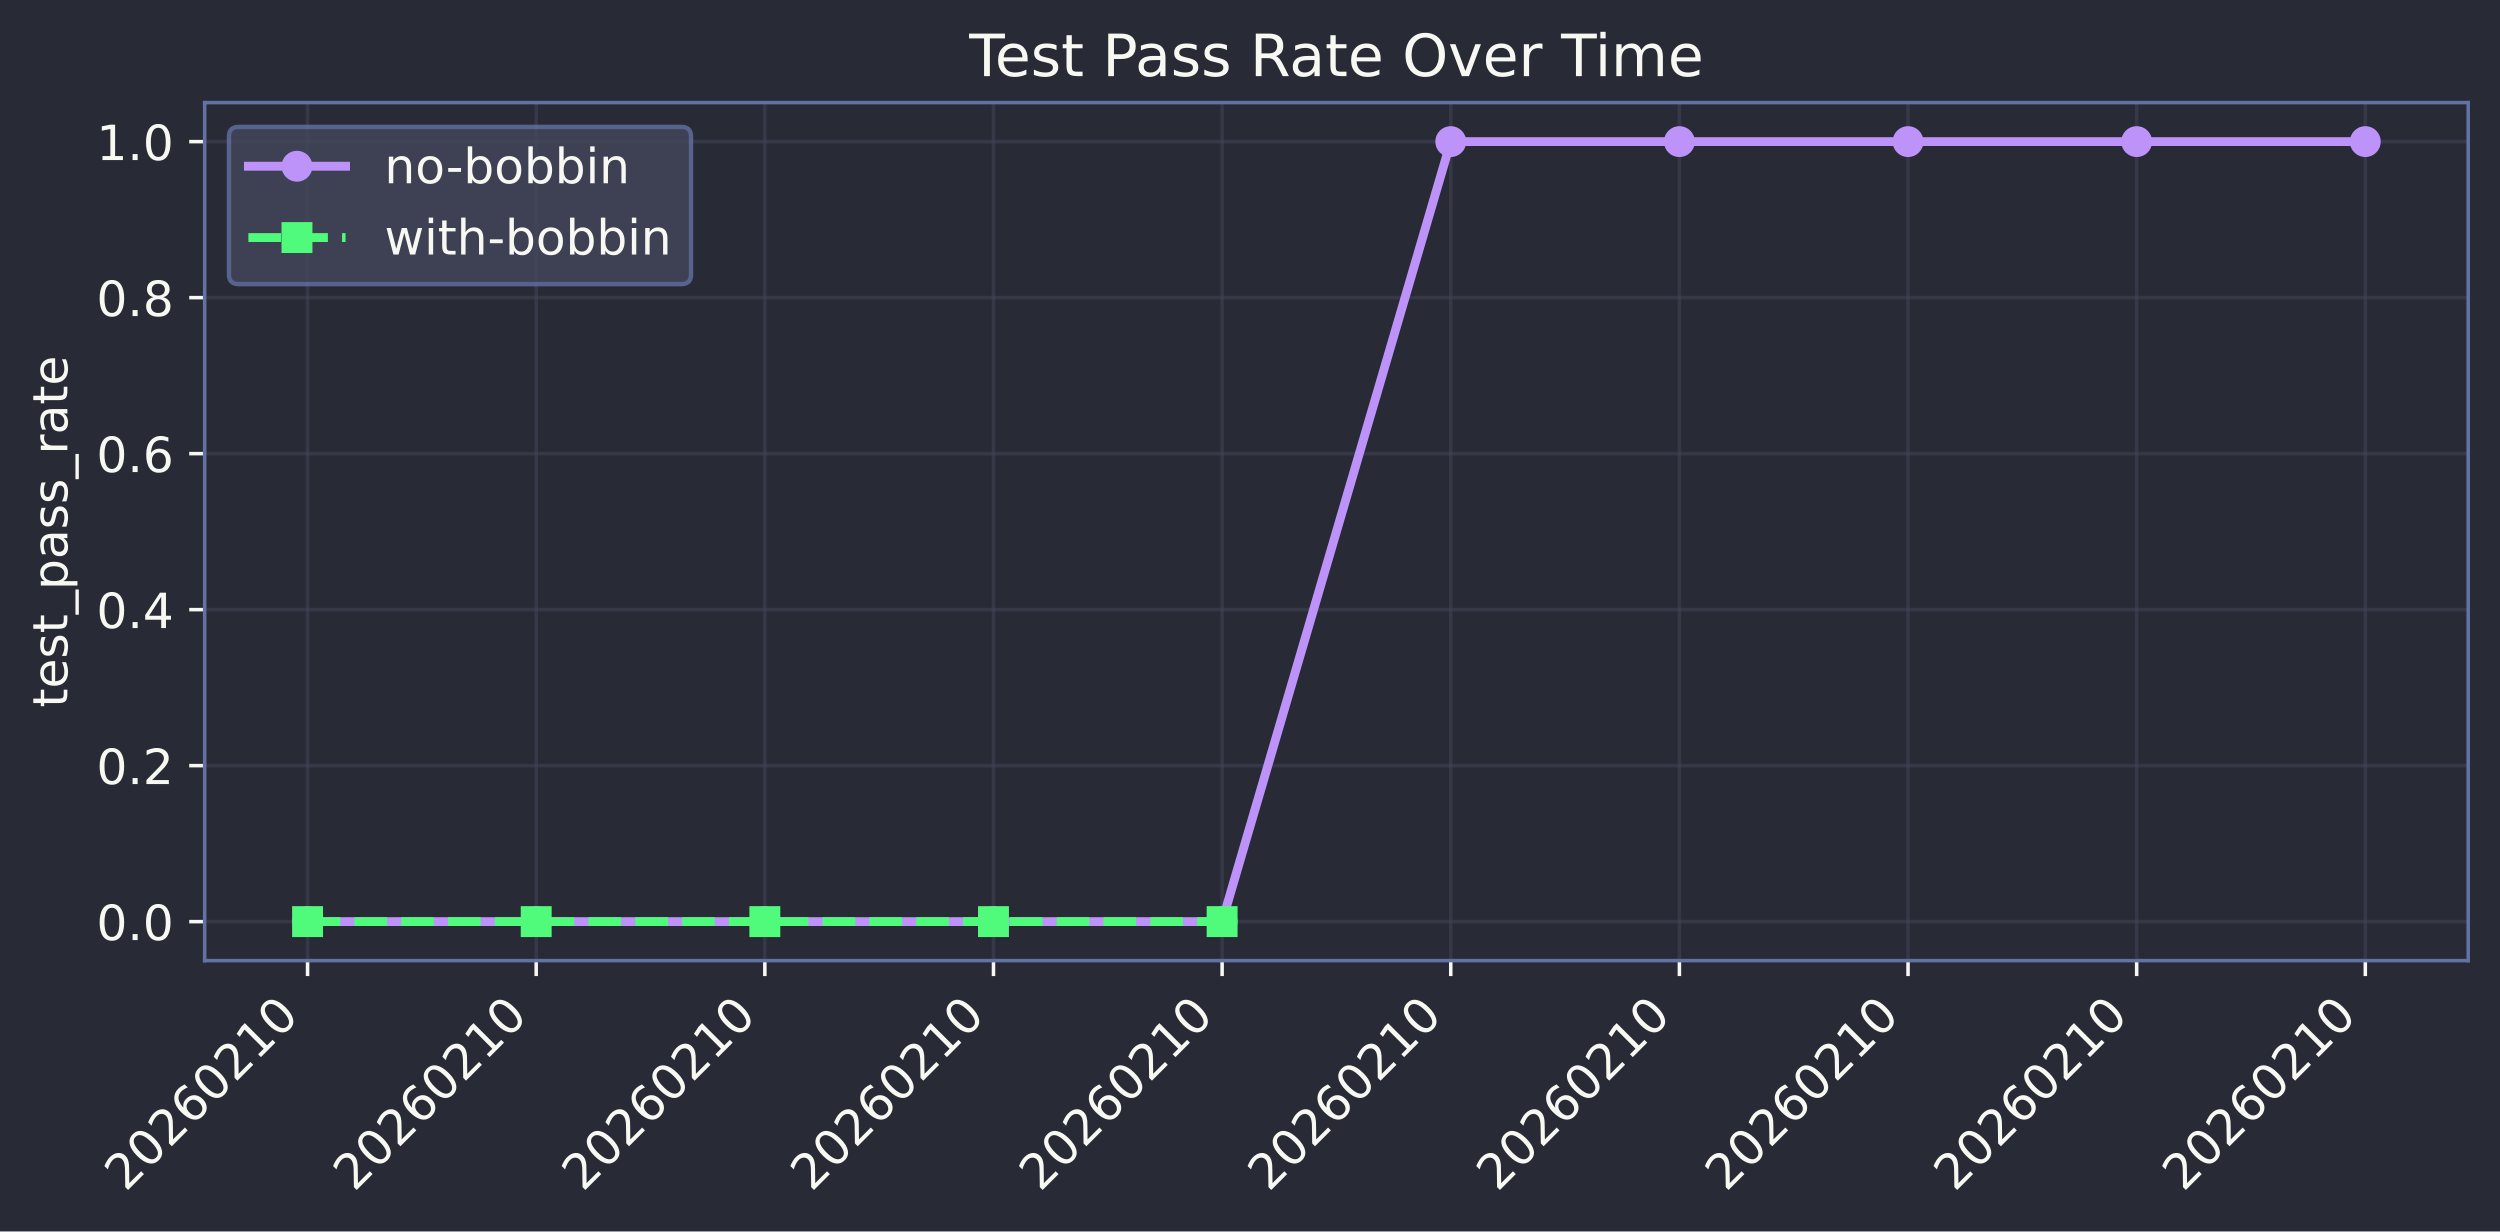
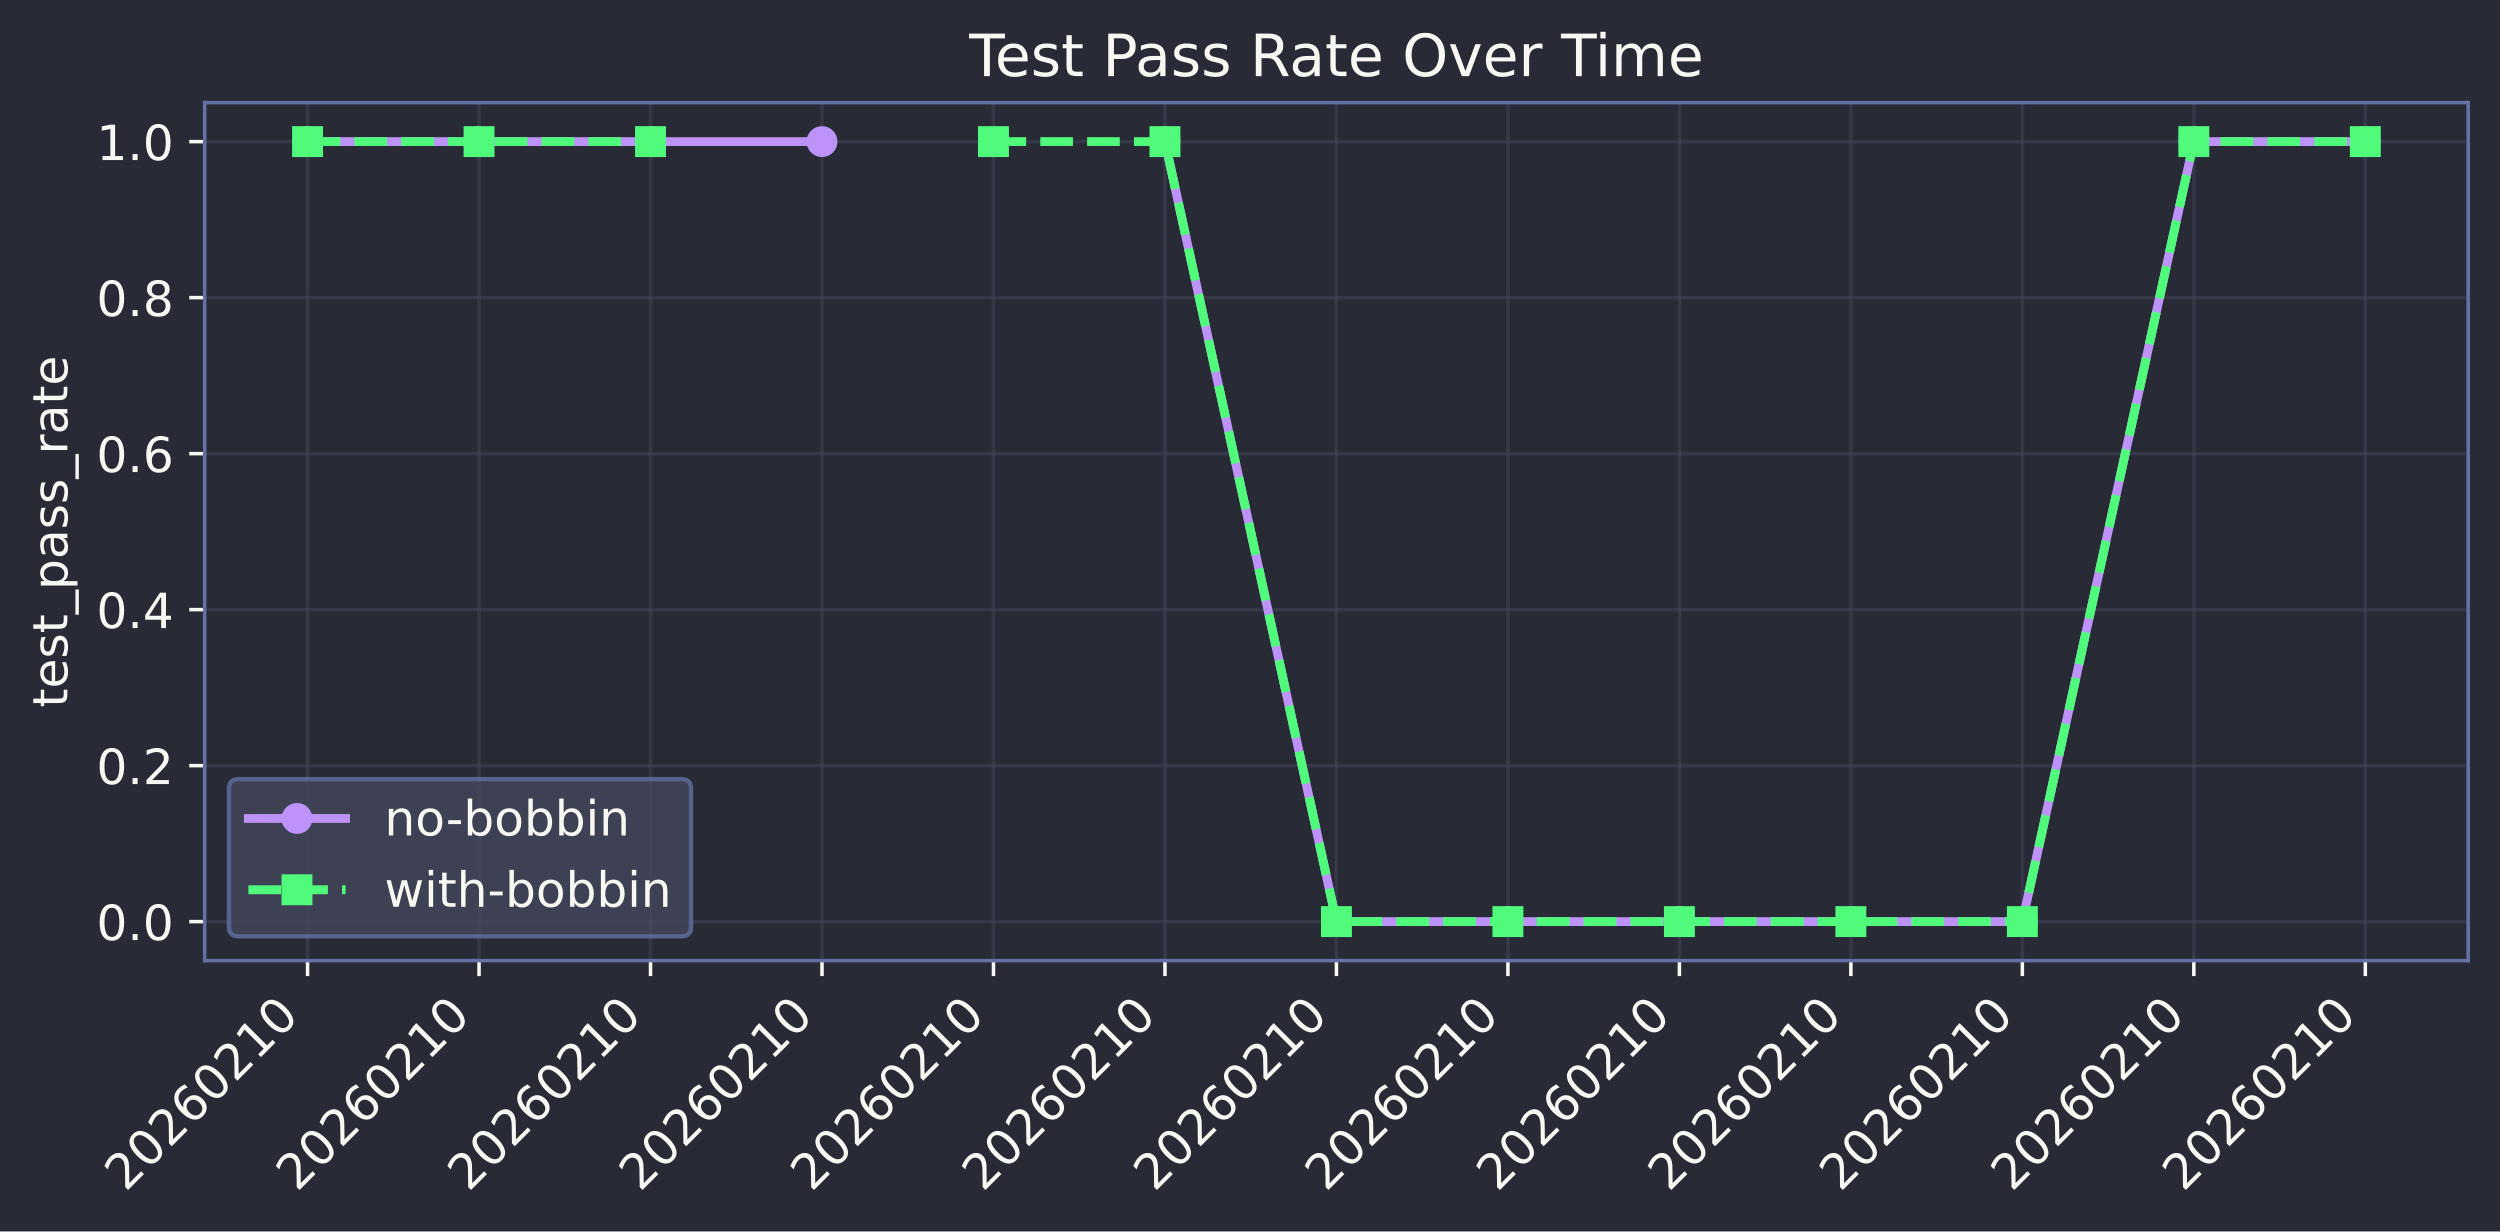
<svg xmlns="http://www.w3.org/2000/svg" xmlns:xlink="http://www.w3.org/1999/xlink" width="566.013pt" height="278.806pt" viewBox="0 0 566.013 278.806" version="1.1">
  <defs>
    <style type="text/css">*{stroke-linejoin: round; stroke-linecap: butt}</style>
  </defs>
  <g id="figure_1">
    <g id="patch_1">
      <path d="M 0 278.806  L 566.013 278.806  L 566.013 0  L 0 0  z " style="fill: #282a36" />
    </g>
    <g id="axes_1">
      <g id="patch_2">
        <path d="M 46.339 217.488  L 558.813 217.488  L 558.813 23.23  L 46.339 23.23  z " style="fill: #282a36" />
      </g>
      <g id="matplotlib.axis_1">
        <g id="xtick_1">
          <g id="line2d_1">
-             <path d="M 69.634 217.488  L 69.634 23.23  " clip-path="url(#pdd10fe24d3)" style="fill: none; stroke: #44475a; stroke-opacity: 0.5; stroke-width: 0.8; stroke-linecap: square" />
+             <path d="M 69.634 217.488  L 69.634 23.23  " clip-path="url(#p724fb37110)" style="fill: none; stroke: #44475a; stroke-opacity: 0.5; stroke-width: 0.8; stroke-linecap: square" />
          </g>
          <g id="line2d_2">
            <defs>
-               <path id="m4a17bee470" d="M 0 0  L 0 3.5  " style="stroke: #f8f8f2; stroke-width: 0.8" />
+               <path id="me86cdb7130" d="M 0 0  L 0 3.5  " style="stroke: #f8f8f2; stroke-width: 0.8" />
            </defs>
            <g>
-               <use xlink:href="#m4a17bee470" x="69.634" y="217.488" style="fill: #f8f8f2; stroke: #f8f8f2; stroke-width: 0.8" />
+               <use xlink:href="#me86cdb7130" x="69.634" y="217.488" style="fill: #f8f8f2; stroke: #f8f8f2; stroke-width: 0.8" />
            </g>
          </g>
          <g id="text_1">
            <text style="font-size: 11px; font-family: 'DejaVu Sans', 'Bitstream Vera Sans', 'Computer Modern Sans Serif', 'Lucida Grande', 'Verdana', 'Geneva', 'Lucid', 'Arial', 'Helvetica', 'Avant Garde', sans-serif; fill: #f8f8f2" transform="translate(28.42511 269.9887) rotate(-45)">20260210</text>
          </g>
        </g>
        <g id="xtick_2">
          <g id="line2d_3">
-             <path d="M 121.399 217.488  L 121.399 23.23  " clip-path="url(#pdd10fe24d3)" style="fill: none; stroke: #44475a; stroke-opacity: 0.5; stroke-width: 0.8; stroke-linecap: square" />
+             <path d="M 108.457 217.488  L 108.457 23.23  " clip-path="url(#p724fb37110)" style="fill: none; stroke: #44475a; stroke-opacity: 0.5; stroke-width: 0.8; stroke-linecap: square" />
          </g>
          <g id="line2d_4">
            <g>
-               <use xlink:href="#m4a17bee470" x="121.399" y="217.488" style="fill: #f8f8f2; stroke: #f8f8f2; stroke-width: 0.8" />
+               <use xlink:href="#me86cdb7130" x="108.457" y="217.488" style="fill: #f8f8f2; stroke: #f8f8f2; stroke-width: 0.8" />
            </g>
          </g>
          <g id="text_2">
-             <text style="font-size: 11px; font-family: 'DejaVu Sans', 'Bitstream Vera Sans', 'Computer Modern Sans Serif', 'Lucida Grande', 'Verdana', 'Geneva', 'Lucid', 'Arial', 'Helvetica', 'Avant Garde', sans-serif; fill: #f8f8f2" transform="translate(80.19014 269.9887) rotate(-45)">20260210</text>
+             <text style="font-size: 11px; font-family: 'DejaVu Sans', 'Bitstream Vera Sans', 'Computer Modern Sans Serif', 'Lucida Grande', 'Verdana', 'Geneva', 'Lucid', 'Arial', 'Helvetica', 'Avant Garde', sans-serif; fill: #f8f8f2" transform="translate(67.24888 269.9887) rotate(-45)">20260210</text>
          </g>
        </g>
        <g id="xtick_3">
          <g id="line2d_5">
-             <path d="M 173.164 217.488  L 173.164 23.23  " clip-path="url(#pdd10fe24d3)" style="fill: none; stroke: #44475a; stroke-opacity: 0.5; stroke-width: 0.8; stroke-linecap: square" />
+             <path d="M 147.281 217.488  L 147.281 23.23  " clip-path="url(#p724fb37110)" style="fill: none; stroke: #44475a; stroke-opacity: 0.5; stroke-width: 0.8; stroke-linecap: square" />
          </g>
          <g id="line2d_6">
            <g>
-               <use xlink:href="#m4a17bee470" x="173.164" y="217.488" style="fill: #f8f8f2; stroke: #f8f8f2; stroke-width: 0.8" />
+               <use xlink:href="#me86cdb7130" x="147.281" y="217.488" style="fill: #f8f8f2; stroke: #f8f8f2; stroke-width: 0.8" />
            </g>
          </g>
          <g id="text_3">
-             <text style="font-size: 11px; font-family: 'DejaVu Sans', 'Bitstream Vera Sans', 'Computer Modern Sans Serif', 'Lucida Grande', 'Verdana', 'Geneva', 'Lucid', 'Arial', 'Helvetica', 'Avant Garde', sans-serif; fill: #f8f8f2" transform="translate(131.9552 269.9887) rotate(-45)">20260210</text>
+             <text style="font-size: 11px; font-family: 'DejaVu Sans', 'Bitstream Vera Sans', 'Computer Modern Sans Serif', 'Lucida Grande', 'Verdana', 'Geneva', 'Lucid', 'Arial', 'Helvetica', 'Avant Garde', sans-serif; fill: #f8f8f2" transform="translate(106.0726 269.9887) rotate(-45)">20260210</text>
          </g>
        </g>
        <g id="xtick_4">
          <g id="line2d_7">
-             <path d="M 224.929 217.488  L 224.929 23.23  " clip-path="url(#pdd10fe24d3)" style="fill: none; stroke: #44475a; stroke-opacity: 0.5; stroke-width: 0.8; stroke-linecap: square" />
+             <path d="M 186.105 217.488  L 186.105 23.23  " clip-path="url(#p724fb37110)" style="fill: none; stroke: #44475a; stroke-opacity: 0.5; stroke-width: 0.8; stroke-linecap: square" />
          </g>
          <g id="line2d_8">
            <g>
-               <use xlink:href="#m4a17bee470" x="224.929" y="217.488" style="fill: #f8f8f2; stroke: #f8f8f2; stroke-width: 0.8" />
+               <use xlink:href="#me86cdb7130" x="186.105" y="217.488" style="fill: #f8f8f2; stroke: #f8f8f2; stroke-width: 0.8" />
            </g>
          </g>
          <g id="text_4">
-             <text style="font-size: 11px; font-family: 'DejaVu Sans', 'Bitstream Vera Sans', 'Computer Modern Sans Serif', 'Lucida Grande', 'Verdana', 'Geneva', 'Lucid', 'Arial', 'Helvetica', 'Avant Garde', sans-serif; fill: #f8f8f2" transform="translate(183.7202 269.9887) rotate(-45)">20260210</text>
+             <text style="font-size: 11px; font-family: 'DejaVu Sans', 'Bitstream Vera Sans', 'Computer Modern Sans Serif', 'Lucida Grande', 'Verdana', 'Geneva', 'Lucid', 'Arial', 'Helvetica', 'Avant Garde', sans-serif; fill: #f8f8f2" transform="translate(144.8964 269.9887) rotate(-45)">20260210</text>
          </g>
        </g>
        <g id="xtick_5">
          <g id="line2d_9">
-             <path d="M 276.694 217.488  L 276.694 23.23  " clip-path="url(#pdd10fe24d3)" style="fill: none; stroke: #44475a; stroke-opacity: 0.5; stroke-width: 0.8; stroke-linecap: square" />
+             <path d="M 224.929 217.488  L 224.929 23.23  " clip-path="url(#p724fb37110)" style="fill: none; stroke: #44475a; stroke-opacity: 0.5; stroke-width: 0.8; stroke-linecap: square" />
          </g>
          <g id="line2d_10">
            <g>
-               <use xlink:href="#m4a17bee470" x="276.694" y="217.488" style="fill: #f8f8f2; stroke: #f8f8f2; stroke-width: 0.8" />
+               <use xlink:href="#me86cdb7130" x="224.929" y="217.488" style="fill: #f8f8f2; stroke: #f8f8f2; stroke-width: 0.8" />
            </g>
          </g>
          <g id="text_5">
-             <text style="font-size: 11px; font-family: 'DejaVu Sans', 'Bitstream Vera Sans', 'Computer Modern Sans Serif', 'Lucida Grande', 'Verdana', 'Geneva', 'Lucid', 'Arial', 'Helvetica', 'Avant Garde', sans-serif; fill: #f8f8f2" transform="translate(235.4852 269.9887) rotate(-45)">20260210</text>
+             <text style="font-size: 11px; font-family: 'DejaVu Sans', 'Bitstream Vera Sans', 'Computer Modern Sans Serif', 'Lucida Grande', 'Verdana', 'Geneva', 'Lucid', 'Arial', 'Helvetica', 'Avant Garde', sans-serif; fill: #f8f8f2" transform="translate(183.7202 269.9887) rotate(-45)">20260210</text>
          </g>
        </g>
        <g id="xtick_6">
          <g id="line2d_11">
-             <path d="M 328.459 217.488  L 328.459 23.23  " clip-path="url(#pdd10fe24d3)" style="fill: none; stroke: #44475a; stroke-opacity: 0.5; stroke-width: 0.8; stroke-linecap: square" />
+             <path d="M 263.752 217.488  L 263.752 23.23  " clip-path="url(#p724fb37110)" style="fill: none; stroke: #44475a; stroke-opacity: 0.5; stroke-width: 0.8; stroke-linecap: square" />
          </g>
          <g id="line2d_12">
            <g>
-               <use xlink:href="#m4a17bee470" x="328.459" y="217.488" style="fill: #f8f8f2; stroke: #f8f8f2; stroke-width: 0.8" />
+               <use xlink:href="#me86cdb7130" x="263.752" y="217.488" style="fill: #f8f8f2; stroke: #f8f8f2; stroke-width: 0.8" />
            </g>
          </g>
          <g id="text_6">
-             <text style="font-size: 11px; font-family: 'DejaVu Sans', 'Bitstream Vera Sans', 'Computer Modern Sans Serif', 'Lucida Grande', 'Verdana', 'Geneva', 'Lucid', 'Arial', 'Helvetica', 'Avant Garde', sans-serif; fill: #f8f8f2" transform="translate(287.2502 269.9887) rotate(-45)">20260210</text>
+             <text style="font-size: 11px; font-family: 'DejaVu Sans', 'Bitstream Vera Sans', 'Computer Modern Sans Serif', 'Lucida Grande', 'Verdana', 'Geneva', 'Lucid', 'Arial', 'Helvetica', 'Avant Garde', sans-serif; fill: #f8f8f2" transform="translate(222.544 269.9887) rotate(-45)">20260210</text>
          </g>
        </g>
        <g id="xtick_7">
          <g id="line2d_13">
-             <path d="M 380.224 217.488  L 380.224 23.23  " clip-path="url(#pdd10fe24d3)" style="fill: none; stroke: #44475a; stroke-opacity: 0.5; stroke-width: 0.8; stroke-linecap: square" />
+             <path d="M 302.576 217.488  L 302.576 23.23  " clip-path="url(#p724fb37110)" style="fill: none; stroke: #44475a; stroke-opacity: 0.5; stroke-width: 0.8; stroke-linecap: square" />
          </g>
          <g id="line2d_14">
            <g>
-               <use xlink:href="#m4a17bee470" x="380.224" y="217.488" style="fill: #f8f8f2; stroke: #f8f8f2; stroke-width: 0.8" />
+               <use xlink:href="#me86cdb7130" x="302.576" y="217.488" style="fill: #f8f8f2; stroke: #f8f8f2; stroke-width: 0.8" />
            </g>
          </g>
          <g id="text_7">
-             <text style="font-size: 11px; font-family: 'DejaVu Sans', 'Bitstream Vera Sans', 'Computer Modern Sans Serif', 'Lucida Grande', 'Verdana', 'Geneva', 'Lucid', 'Arial', 'Helvetica', 'Avant Garde', sans-serif; fill: #f8f8f2" transform="translate(339.0153 269.9887) rotate(-45)">20260210</text>
+             <text style="font-size: 11px; font-family: 'DejaVu Sans', 'Bitstream Vera Sans', 'Computer Modern Sans Serif', 'Lucida Grande', 'Verdana', 'Geneva', 'Lucid', 'Arial', 'Helvetica', 'Avant Garde', sans-serif; fill: #f8f8f2" transform="translate(261.3677 269.9887) rotate(-45)">20260210</text>
          </g>
        </g>
        <g id="xtick_8">
          <g id="line2d_15">
-             <path d="M 431.989 217.488  L 431.989 23.23  " clip-path="url(#pdd10fe24d3)" style="fill: none; stroke: #44475a; stroke-opacity: 0.5; stroke-width: 0.8; stroke-linecap: square" />
+             <path d="M 341.4 217.488  L 341.4 23.23  " clip-path="url(#p724fb37110)" style="fill: none; stroke: #44475a; stroke-opacity: 0.5; stroke-width: 0.8; stroke-linecap: square" />
          </g>
          <g id="line2d_16">
            <g>
-               <use xlink:href="#m4a17bee470" x="431.989" y="217.488" style="fill: #f8f8f2; stroke: #f8f8f2; stroke-width: 0.8" />
+               <use xlink:href="#me86cdb7130" x="341.4" y="217.488" style="fill: #f8f8f2; stroke: #f8f8f2; stroke-width: 0.8" />
            </g>
          </g>
          <g id="text_8">
-             <text style="font-size: 11px; font-family: 'DejaVu Sans', 'Bitstream Vera Sans', 'Computer Modern Sans Serif', 'Lucida Grande', 'Verdana', 'Geneva', 'Lucid', 'Arial', 'Helvetica', 'Avant Garde', sans-serif; fill: #f8f8f2" transform="translate(390.7803 269.9887) rotate(-45)">20260210</text>
+             <text style="font-size: 11px; font-family: 'DejaVu Sans', 'Bitstream Vera Sans', 'Computer Modern Sans Serif', 'Lucida Grande', 'Verdana', 'Geneva', 'Lucid', 'Arial', 'Helvetica', 'Avant Garde', sans-serif; fill: #f8f8f2" transform="translate(300.1915 269.9887) rotate(-45)">20260210</text>
          </g>
        </g>
        <g id="xtick_9">
          <g id="line2d_17">
-             <path d="M 483.754 217.488  L 483.754 23.23  " clip-path="url(#pdd10fe24d3)" style="fill: none; stroke: #44475a; stroke-opacity: 0.5; stroke-width: 0.8; stroke-linecap: square" />
+             <path d="M 380.224 217.488  L 380.224 23.23  " clip-path="url(#p724fb37110)" style="fill: none; stroke: #44475a; stroke-opacity: 0.5; stroke-width: 0.8; stroke-linecap: square" />
          </g>
          <g id="line2d_18">
            <g>
-               <use xlink:href="#m4a17bee470" x="483.754" y="217.488" style="fill: #f8f8f2; stroke: #f8f8f2; stroke-width: 0.8" />
+               <use xlink:href="#me86cdb7130" x="380.224" y="217.488" style="fill: #f8f8f2; stroke: #f8f8f2; stroke-width: 0.8" />
            </g>
          </g>
          <g id="text_9">
-             <text style="font-size: 11px; font-family: 'DejaVu Sans', 'Bitstream Vera Sans', 'Computer Modern Sans Serif', 'Lucida Grande', 'Verdana', 'Geneva', 'Lucid', 'Arial', 'Helvetica', 'Avant Garde', sans-serif; fill: #f8f8f2" transform="translate(442.5453 269.9887) rotate(-45)">20260210</text>
+             <text style="font-size: 11px; font-family: 'DejaVu Sans', 'Bitstream Vera Sans', 'Computer Modern Sans Serif', 'Lucida Grande', 'Verdana', 'Geneva', 'Lucid', 'Arial', 'Helvetica', 'Avant Garde', sans-serif; fill: #f8f8f2" transform="translate(339.0153 269.9887) rotate(-45)">20260210</text>
          </g>
        </g>
        <g id="xtick_10">
          <g id="line2d_19">
-             <path d="M 535.519 217.488  L 535.519 23.23  " clip-path="url(#pdd10fe24d3)" style="fill: none; stroke: #44475a; stroke-opacity: 0.5; stroke-width: 0.8; stroke-linecap: square" />
+             <path d="M 419.048 217.488  L 419.048 23.23  " clip-path="url(#p724fb37110)" style="fill: none; stroke: #44475a; stroke-opacity: 0.5; stroke-width: 0.8; stroke-linecap: square" />
          </g>
          <g id="line2d_20">
            <g>
-               <use xlink:href="#m4a17bee470" x="535.519" y="217.488" style="fill: #f8f8f2; stroke: #f8f8f2; stroke-width: 0.8" />
+               <use xlink:href="#me86cdb7130" x="419.048" y="217.488" style="fill: #f8f8f2; stroke: #f8f8f2; stroke-width: 0.8" />
            </g>
          </g>
          <g id="text_10">
+             <text style="font-size: 11px; font-family: 'DejaVu Sans', 'Bitstream Vera Sans', 'Computer Modern Sans Serif', 'Lucida Grande', 'Verdana', 'Geneva', 'Lucid', 'Arial', 'Helvetica', 'Avant Garde', sans-serif; fill: #f8f8f2" transform="translate(377.839 269.9887) rotate(-45)">20260210</text>
+           </g>
+         </g>
+         <g id="xtick_11">
+           <g id="line2d_21">
+             <path d="M 457.871 217.488  L 457.871 23.23  " clip-path="url(#p724fb37110)" style="fill: none; stroke: #44475a; stroke-opacity: 0.5; stroke-width: 0.8; stroke-linecap: square" />
+           </g>
+           <g id="line2d_22">
+             <g>
+               <use xlink:href="#me86cdb7130" x="457.871" y="217.488" style="fill: #f8f8f2; stroke: #f8f8f2; stroke-width: 0.8" />
+             </g>
+           </g>
+           <g id="text_11">
+             <text style="font-size: 11px; font-family: 'DejaVu Sans', 'Bitstream Vera Sans', 'Computer Modern Sans Serif', 'Lucida Grande', 'Verdana', 'Geneva', 'Lucid', 'Arial', 'Helvetica', 'Avant Garde', sans-serif; fill: #f8f8f2" transform="translate(416.6628 269.9887) rotate(-45)">20260210</text>
+           </g>
+         </g>
+         <g id="xtick_12">
+           <g id="line2d_23">
+             <path d="M 496.695 217.488  L 496.695 23.23  " clip-path="url(#p724fb37110)" style="fill: none; stroke: #44475a; stroke-opacity: 0.5; stroke-width: 0.8; stroke-linecap: square" />
+           </g>
+           <g id="line2d_24">
+             <g>
+               <use xlink:href="#me86cdb7130" x="496.695" y="217.488" style="fill: #f8f8f2; stroke: #f8f8f2; stroke-width: 0.8" />
+             </g>
+           </g>
+           <g id="text_12">
+             <text style="font-size: 11px; font-family: 'DejaVu Sans', 'Bitstream Vera Sans', 'Computer Modern Sans Serif', 'Lucida Grande', 'Verdana', 'Geneva', 'Lucid', 'Arial', 'Helvetica', 'Avant Garde', sans-serif; fill: #f8f8f2" transform="translate(455.4866 269.9887) rotate(-45)">20260210</text>
+           </g>
+         </g>
+         <g id="xtick_13">
+           <g id="line2d_25">
+             <path d="M 535.519 217.488  L 535.519 23.23  " clip-path="url(#p724fb37110)" style="fill: none; stroke: #44475a; stroke-opacity: 0.5; stroke-width: 0.8; stroke-linecap: square" />
+           </g>
+           <g id="line2d_26">
+             <g>
+               <use xlink:href="#me86cdb7130" x="535.519" y="217.488" style="fill: #f8f8f2; stroke: #f8f8f2; stroke-width: 0.8" />
+             </g>
+           </g>
+           <g id="text_13">
            <text style="font-size: 11px; font-family: 'DejaVu Sans', 'Bitstream Vera Sans', 'Computer Modern Sans Serif', 'Lucida Grande', 'Verdana', 'Geneva', 'Lucid', 'Arial', 'Helvetica', 'Avant Garde', sans-serif; fill: #f8f8f2" transform="translate(494.3103 269.9887) rotate(-45)">20260210</text>
          </g>
        </g>
      </g>
      <g id="matplotlib.axis_2">
        <g id="ytick_1">
-           <g id="line2d_21">
-             <path d="M 46.339 208.658  L 558.813 208.658  " clip-path="url(#pdd10fe24d3)" style="fill: none; stroke: #44475a; stroke-opacity: 0.5; stroke-width: 0.8; stroke-linecap: square" />
-           </g>
-           <g id="line2d_22">
+           <g id="line2d_27">
+             <path d="M 46.339 208.658  L 558.813 208.658  " clip-path="url(#p724fb37110)" style="fill: none; stroke: #44475a; stroke-opacity: 0.5; stroke-width: 0.8; stroke-linecap: square" />
+           </g>
+           <g id="line2d_28">
            <defs>
-               <path id="m9038a7c0e8" d="M 0 0  L -3.5 0  " style="stroke: #f8f8f2; stroke-width: 0.8" />
+               <path id="mc36142209c" d="M 0 0  L -3.5 0  " style="stroke: #f8f8f2; stroke-width: 0.8" />
            </defs>
            <g>
-               <use xlink:href="#m9038a7c0e8" x="46.339" y="208.658" style="fill: #f8f8f2; stroke: #f8f8f2; stroke-width: 0.8" />
-             </g>
-           </g>
-           <g id="text_11">
+               <use xlink:href="#mc36142209c" x="46.339" y="208.658" style="fill: #f8f8f2; stroke: #f8f8f2; stroke-width: 0.8" />
+             </g>
+           </g>
+           <g id="text_14">
            <text style="font-size: 11px; font-family: 'DejaVu Sans', 'Bitstream Vera Sans', 'Computer Modern Sans Serif', 'Lucida Grande', 'Verdana', 'Geneva', 'Lucid', 'Arial', 'Helvetica', 'Avant Garde', sans-serif; text-anchor: end; fill: #f8f8f2" x="39.339" y="212.837" transform="rotate(-0 39.33937 212.8368)">0.0</text>
          </g>
        </g>
        <g id="ytick_2">
-           <g id="line2d_23">
-             <path d="M 46.339 173.338  L 558.813 173.338  " clip-path="url(#pdd10fe24d3)" style="fill: none; stroke: #44475a; stroke-opacity: 0.5; stroke-width: 0.8; stroke-linecap: square" />
-           </g>
-           <g id="line2d_24">
-             <g>
-               <use xlink:href="#m9038a7c0e8" x="46.339" y="173.338" style="fill: #f8f8f2; stroke: #f8f8f2; stroke-width: 0.8" />
-             </g>
-           </g>
-           <g id="text_12">
+           <g id="line2d_29">
+             <path d="M 46.339 173.338  L 558.813 173.338  " clip-path="url(#p724fb37110)" style="fill: none; stroke: #44475a; stroke-opacity: 0.5; stroke-width: 0.8; stroke-linecap: square" />
+           </g>
+           <g id="line2d_30">
+             <g>
+               <use xlink:href="#mc36142209c" x="46.339" y="173.338" style="fill: #f8f8f2; stroke: #f8f8f2; stroke-width: 0.8" />
+             </g>
+           </g>
+           <g id="text_15">
            <text style="font-size: 11px; font-family: 'DejaVu Sans', 'Bitstream Vera Sans', 'Computer Modern Sans Serif', 'Lucida Grande', 'Verdana', 'Geneva', 'Lucid', 'Arial', 'Helvetica', 'Avant Garde', sans-serif; text-anchor: end; fill: #f8f8f2" x="39.339" y="177.517" transform="rotate(-0 39.33937 177.5172)">0.2</text>
          </g>
        </g>
        <g id="ytick_3">
-           <g id="line2d_25">
-             <path d="M 46.339 138.019  L 558.813 138.019  " clip-path="url(#pdd10fe24d3)" style="fill: none; stroke: #44475a; stroke-opacity: 0.5; stroke-width: 0.8; stroke-linecap: square" />
-           </g>
-           <g id="line2d_26">
-             <g>
-               <use xlink:href="#m9038a7c0e8" x="46.339" y="138.019" style="fill: #f8f8f2; stroke: #f8f8f2; stroke-width: 0.8" />
-             </g>
-           </g>
-           <g id="text_13">
+           <g id="line2d_31">
+             <path d="M 46.339 138.019  L 558.813 138.019  " clip-path="url(#p724fb37110)" style="fill: none; stroke: #44475a; stroke-opacity: 0.5; stroke-width: 0.8; stroke-linecap: square" />
+           </g>
+           <g id="line2d_32">
+             <g>
+               <use xlink:href="#mc36142209c" x="46.339" y="138.019" style="fill: #f8f8f2; stroke: #f8f8f2; stroke-width: 0.8" />
+             </g>
+           </g>
+           <g id="text_16">
            <text style="font-size: 11px; font-family: 'DejaVu Sans', 'Bitstream Vera Sans', 'Computer Modern Sans Serif', 'Lucida Grande', 'Verdana', 'Geneva', 'Lucid', 'Arial', 'Helvetica', 'Avant Garde', sans-serif; text-anchor: end; fill: #f8f8f2" x="39.339" y="142.198" transform="rotate(-0 39.33937 142.1977)">0.4</text>
          </g>
        </g>
        <g id="ytick_4">
-           <g id="line2d_27">
-             <path d="M 46.339 102.699  L 558.813 102.699  " clip-path="url(#pdd10fe24d3)" style="fill: none; stroke: #44475a; stroke-opacity: 0.5; stroke-width: 0.8; stroke-linecap: square" />
-           </g>
-           <g id="line2d_28">
-             <g>
-               <use xlink:href="#m9038a7c0e8" x="46.339" y="102.699" style="fill: #f8f8f2; stroke: #f8f8f2; stroke-width: 0.8" />
-             </g>
-           </g>
-           <g id="text_14">
+           <g id="line2d_33">
+             <path d="M 46.339 102.699  L 558.813 102.699  " clip-path="url(#p724fb37110)" style="fill: none; stroke: #44475a; stroke-opacity: 0.5; stroke-width: 0.8; stroke-linecap: square" />
+           </g>
+           <g id="line2d_34">
+             <g>
+               <use xlink:href="#mc36142209c" x="46.339" y="102.699" style="fill: #f8f8f2; stroke: #f8f8f2; stroke-width: 0.8" />
+             </g>
+           </g>
+           <g id="text_17">
            <text style="font-size: 11px; font-family: 'DejaVu Sans', 'Bitstream Vera Sans', 'Computer Modern Sans Serif', 'Lucida Grande', 'Verdana', 'Geneva', 'Lucid', 'Arial', 'Helvetica', 'Avant Garde', sans-serif; text-anchor: end; fill: #f8f8f2" x="39.339" y="106.878" transform="rotate(-0 39.33937 106.8781)">0.6</text>
          </g>
        </g>
        <g id="ytick_5">
-           <g id="line2d_29">
-             <path d="M 46.339 67.379  L 558.813 67.379  " clip-path="url(#pdd10fe24d3)" style="fill: none; stroke: #44475a; stroke-opacity: 0.5; stroke-width: 0.8; stroke-linecap: square" />
-           </g>
-           <g id="line2d_30">
-             <g>
-               <use xlink:href="#m9038a7c0e8" x="46.339" y="67.379" style="fill: #f8f8f2; stroke: #f8f8f2; stroke-width: 0.8" />
-             </g>
-           </g>
-           <g id="text_15">
+           <g id="line2d_35">
+             <path d="M 46.339 67.379  L 558.813 67.379  " clip-path="url(#p724fb37110)" style="fill: none; stroke: #44475a; stroke-opacity: 0.5; stroke-width: 0.8; stroke-linecap: square" />
+           </g>
+           <g id="line2d_36">
+             <g>
+               <use xlink:href="#mc36142209c" x="46.339" y="67.379" style="fill: #f8f8f2; stroke: #f8f8f2; stroke-width: 0.8" />
+             </g>
+           </g>
+           <g id="text_18">
            <text style="font-size: 11px; font-family: 'DejaVu Sans', 'Bitstream Vera Sans', 'Computer Modern Sans Serif', 'Lucida Grande', 'Verdana', 'Geneva', 'Lucid', 'Arial', 'Helvetica', 'Avant Garde', sans-serif; text-anchor: end; fill: #f8f8f2" x="39.339" y="71.559" transform="rotate(-0 39.33937 71.55853)">0.8</text>
          </g>
        </g>
        <g id="ytick_6">
-           <g id="line2d_31">
-             <path d="M 46.339 32.06  L 558.813 32.06  " clip-path="url(#pdd10fe24d3)" style="fill: none; stroke: #44475a; stroke-opacity: 0.5; stroke-width: 0.8; stroke-linecap: square" />
-           </g>
-           <g id="line2d_32">
-             <g>
-               <use xlink:href="#m9038a7c0e8" x="46.339" y="32.06" style="fill: #f8f8f2; stroke: #f8f8f2; stroke-width: 0.8" />
-             </g>
-           </g>
-           <g id="text_16">
+           <g id="line2d_37">
+             <path d="M 46.339 32.06  L 558.813 32.06  " clip-path="url(#p724fb37110)" style="fill: none; stroke: #44475a; stroke-opacity: 0.5; stroke-width: 0.8; stroke-linecap: square" />
+           </g>
+           <g id="line2d_38">
+             <g>
+               <use xlink:href="#mc36142209c" x="46.339" y="32.06" style="fill: #f8f8f2; stroke: #f8f8f2; stroke-width: 0.8" />
+             </g>
+           </g>
+           <g id="text_19">
            <text style="font-size: 11px; font-family: 'DejaVu Sans', 'Bitstream Vera Sans', 'Computer Modern Sans Serif', 'Lucida Grande', 'Verdana', 'Geneva', 'Lucid', 'Arial', 'Helvetica', 'Avant Garde', sans-serif; text-anchor: end; fill: #f8f8f2" x="39.339" y="36.239" transform="rotate(-0 39.33937 36.23897)">1.0</text>
          </g>
        </g>
-         <g id="text_17">
+         <g id="text_20">
          <text style="font-size: 11px; font-family: 'DejaVu Sans', 'Bitstream Vera Sans', 'Computer Modern Sans Serif', 'Lucida Grande', 'Verdana', 'Geneva', 'Lucid', 'Arial', 'Helvetica', 'Avant Garde', sans-serif; text-anchor: middle; fill: #f8f8f2" x="15.252" y="120.359" transform="rotate(-90 15.25234 120.3587)">test_pass_rate</text>
        </g>
      </g>
-       <g id="line2d_33">
-         <path d="M 69.634 208.658  L 121.399 208.658  L 173.164 208.658  L 224.929 208.658  L 276.694 208.658  L 328.459 32.06  L 380.224 32.06  L 431.989 32.06  L 483.754 32.06  L 535.519 32.06  " clip-path="url(#pdd10fe24d3)" style="fill: none; stroke: #bd93f9; stroke-width: 2; stroke-linecap: square" />
+       <g id="line2d_39">
+         <path d="M 69.634 32.06  L 108.457 32.06  L 147.281 32.06  L 186.105 32.06  M 263.752 32.06  L 302.576 208.658  L 341.4 208.658  L 380.224 208.658  L 419.048 208.658  L 457.871 208.658  L 496.695 32.06  L 535.519 32.06  " clip-path="url(#p724fb37110)" style="fill: none; stroke: #bd93f9; stroke-width: 2; stroke-linecap: square" />
        <defs>
-           <path id="mfedb987fe5" d="M 0 3  C 0.796 3 1.559 2.684 2.121 2.121  C 2.684 1.559 3 0.796 3 0  C 3 -0.796 2.684 -1.559 2.121 -2.121  C 1.559 -2.684 0.796 -3 0 -3  C -0.796 -3 -1.559 -2.684 -2.121 -2.121  C -2.684 -1.559 -3 -0.796 -3 0  C -3 0.796 -2.684 1.559 -2.121 2.121  C -1.559 2.684 -0.796 3 0 3  z " style="stroke: #bd93f9" />
+           <path id="m7bb721d9dd" d="M 0 3  C 0.796 3 1.559 2.684 2.121 2.121  C 2.684 1.559 3 0.796 3 0  C 3 -0.796 2.684 -1.559 2.121 -2.121  C 1.559 -2.684 0.796 -3 0 -3  C -0.796 -3 -1.559 -2.684 -2.121 -2.121  C -2.684 -1.559 -3 -0.796 -3 0  C -3 0.796 -2.684 1.559 -2.121 2.121  C -1.559 2.684 -0.796 3 0 3  z " style="stroke: #bd93f9" />
        </defs>
-         <g clip-path="url(#pdd10fe24d3)">
-           <use xlink:href="#mfedb987fe5" x="69.634" y="208.658" style="fill: #bd93f9; stroke: #bd93f9" />
-           <use xlink:href="#mfedb987fe5" x="121.399" y="208.658" style="fill: #bd93f9; stroke: #bd93f9" />
-           <use xlink:href="#mfedb987fe5" x="173.164" y="208.658" style="fill: #bd93f9; stroke: #bd93f9" />
-           <use xlink:href="#mfedb987fe5" x="224.929" y="208.658" style="fill: #bd93f9; stroke: #bd93f9" />
-           <use xlink:href="#mfedb987fe5" x="276.694" y="208.658" style="fill: #bd93f9; stroke: #bd93f9" />
-           <use xlink:href="#mfedb987fe5" x="328.459" y="32.06" style="fill: #bd93f9; stroke: #bd93f9" />
-           <use xlink:href="#mfedb987fe5" x="380.224" y="32.06" style="fill: #bd93f9; stroke: #bd93f9" />
-           <use xlink:href="#mfedb987fe5" x="431.989" y="32.06" style="fill: #bd93f9; stroke: #bd93f9" />
-           <use xlink:href="#mfedb987fe5" x="483.754" y="32.06" style="fill: #bd93f9; stroke: #bd93f9" />
-           <use xlink:href="#mfedb987fe5" x="535.519" y="32.06" style="fill: #bd93f9; stroke: #bd93f9" />
-         </g>
-       </g>
-       <g id="line2d_34">
-         <path d="M 69.634 208.658  L 121.399 208.658  L 173.164 208.658  L 224.929 208.658  L 276.694 208.658  " clip-path="url(#pdd10fe24d3)" style="fill: none; stroke-dasharray: 7.4,3.2; stroke-dashoffset: 0; stroke: #50fa7b; stroke-width: 2" />
+         <g clip-path="url(#p724fb37110)">
+           <use xlink:href="#m7bb721d9dd" x="69.634" y="32.06" style="fill: #bd93f9; stroke: #bd93f9" />
+           <use xlink:href="#m7bb721d9dd" x="108.457" y="32.06" style="fill: #bd93f9; stroke: #bd93f9" />
+           <use xlink:href="#m7bb721d9dd" x="147.281" y="32.06" style="fill: #bd93f9; stroke: #bd93f9" />
+           <use xlink:href="#m7bb721d9dd" x="186.105" y="32.06" style="fill: #bd93f9; stroke: #bd93f9" />
+           <use xlink:href="#m7bb721d9dd" x="263.752" y="32.06" style="fill: #bd93f9; stroke: #bd93f9" />
+           <use xlink:href="#m7bb721d9dd" x="302.576" y="208.658" style="fill: #bd93f9; stroke: #bd93f9" />
+           <use xlink:href="#m7bb721d9dd" x="341.4" y="208.658" style="fill: #bd93f9; stroke: #bd93f9" />
+           <use xlink:href="#m7bb721d9dd" x="380.224" y="208.658" style="fill: #bd93f9; stroke: #bd93f9" />
+           <use xlink:href="#m7bb721d9dd" x="419.048" y="208.658" style="fill: #bd93f9; stroke: #bd93f9" />
+           <use xlink:href="#m7bb721d9dd" x="457.871" y="208.658" style="fill: #bd93f9; stroke: #bd93f9" />
+           <use xlink:href="#m7bb721d9dd" x="496.695" y="32.06" style="fill: #bd93f9; stroke: #bd93f9" />
+           <use xlink:href="#m7bb721d9dd" x="535.519" y="32.06" style="fill: #bd93f9; stroke: #bd93f9" />
+         </g>
+       </g>
+       <g id="line2d_40">
+         <path d="M 69.634 32.06  L 108.457 32.06  L 147.281 32.06  M 224.929 32.06  L 263.752 32.06  L 302.576 208.658  L 341.4 208.658  L 380.224 208.658  L 419.048 208.658  L 457.871 208.658  L 496.695 32.06  L 535.519 32.06  " clip-path="url(#p724fb37110)" style="fill: none; stroke-dasharray: 7.4,3.2; stroke-dashoffset: 0; stroke: #50fa7b; stroke-width: 2" />
        <defs>
-           <path id="me174b4a3f5" d="M -3 3  L 3 3  L 3 -3  L -3 -3  z " style="stroke: #50fa7b; stroke-linejoin: miter" />
+           <path id="meb6da70144" d="M -3 3  L 3 3  L 3 -3  L -3 -3  z " style="stroke: #50fa7b; stroke-linejoin: miter" />
        </defs>
-         <g clip-path="url(#pdd10fe24d3)">
-           <use xlink:href="#me174b4a3f5" x="69.634" y="208.658" style="fill: #50fa7b; stroke: #50fa7b; stroke-linejoin: miter" />
-           <use xlink:href="#me174b4a3f5" x="121.399" y="208.658" style="fill: #50fa7b; stroke: #50fa7b; stroke-linejoin: miter" />
-           <use xlink:href="#me174b4a3f5" x="173.164" y="208.658" style="fill: #50fa7b; stroke: #50fa7b; stroke-linejoin: miter" />
-           <use xlink:href="#me174b4a3f5" x="224.929" y="208.658" style="fill: #50fa7b; stroke: #50fa7b; stroke-linejoin: miter" />
-           <use xlink:href="#me174b4a3f5" x="276.694" y="208.658" style="fill: #50fa7b; stroke: #50fa7b; stroke-linejoin: miter" />
+         <g clip-path="url(#p724fb37110)">
+           <use xlink:href="#meb6da70144" x="69.634" y="32.06" style="fill: #50fa7b; stroke: #50fa7b; stroke-linejoin: miter" />
+           <use xlink:href="#meb6da70144" x="108.457" y="32.06" style="fill: #50fa7b; stroke: #50fa7b; stroke-linejoin: miter" />
+           <use xlink:href="#meb6da70144" x="147.281" y="32.06" style="fill: #50fa7b; stroke: #50fa7b; stroke-linejoin: miter" />
+           <use xlink:href="#meb6da70144" x="224.929" y="32.06" style="fill: #50fa7b; stroke: #50fa7b; stroke-linejoin: miter" />
+           <use xlink:href="#meb6da70144" x="263.752" y="32.06" style="fill: #50fa7b; stroke: #50fa7b; stroke-linejoin: miter" />
+           <use xlink:href="#meb6da70144" x="302.576" y="208.658" style="fill: #50fa7b; stroke: #50fa7b; stroke-linejoin: miter" />
+           <use xlink:href="#meb6da70144" x="341.4" y="208.658" style="fill: #50fa7b; stroke: #50fa7b; stroke-linejoin: miter" />
+           <use xlink:href="#meb6da70144" x="380.224" y="208.658" style="fill: #50fa7b; stroke: #50fa7b; stroke-linejoin: miter" />
+           <use xlink:href="#meb6da70144" x="419.048" y="208.658" style="fill: #50fa7b; stroke: #50fa7b; stroke-linejoin: miter" />
+           <use xlink:href="#meb6da70144" x="457.871" y="208.658" style="fill: #50fa7b; stroke: #50fa7b; stroke-linejoin: miter" />
+           <use xlink:href="#meb6da70144" x="496.695" y="32.06" style="fill: #50fa7b; stroke: #50fa7b; stroke-linejoin: miter" />
+           <use xlink:href="#meb6da70144" x="535.519" y="32.06" style="fill: #50fa7b; stroke: #50fa7b; stroke-linejoin: miter" />
        </g>
      </g>
      <g id="patch_3">
        <path d="M 46.339 217.488  L 46.339 23.23  " style="fill: none; stroke: #6272a4; stroke-width: 0.8; stroke-linejoin: miter; stroke-linecap: square" />
      </g>
      <g id="patch_4">
        <path d="M 558.813 217.488  L 558.813 23.23  " style="fill: none; stroke: #6272a4; stroke-width: 0.8; stroke-linejoin: miter; stroke-linecap: square" />
      </g>
      <g id="patch_5">
        <path d="M 46.339 217.488  L 558.813 217.488  " style="fill: none; stroke: #6272a4; stroke-width: 0.8; stroke-linejoin: miter; stroke-linecap: square" />
      </g>
      <g id="patch_6">
        <path d="M 46.339 23.23  L 558.813 23.23  " style="fill: none; stroke: #6272a4; stroke-width: 0.8; stroke-linejoin: miter; stroke-linecap: square" />
      </g>
-       <g id="text_18">
+       <g id="text_21">
        <text style="font-size: 13.2px; font-family: 'DejaVu Sans', 'Bitstream Vera Sans', 'Computer Modern Sans Serif', 'Lucida Grande', 'Verdana', 'Geneva', 'Lucid', 'Arial', 'Helvetica', 'Avant Garde', sans-serif; text-anchor: middle; fill: #f8f8f2" x="302.576" y="17.23" transform="rotate(-0 302.5763 17.22994)">Test Pass Rate Over Time</text>
      </g>
      <g id="legend_1">
        <g id="patch_7">
-           <path d="M 54.039 64.322  L 154.251 64.322  Q 156.451 64.322 156.451 62.122  L 156.451 30.93  Q 156.451 28.73 154.251 28.73  L 54.039 28.73  Q 51.839 28.73 51.839 30.93  L 51.839 62.122  Q 51.839 64.322 54.039 64.322  z " style="fill: #44475a; opacity: 0.8; stroke: #6272a4; stroke-linejoin: miter" />
-         </g>
-         <g id="line2d_35">
-           <path d="M 56.239 37.638  L 67.239 37.638  L 78.239 37.638  " style="fill: none; stroke: #bd93f9; stroke-width: 2; stroke-linecap: square" />
+           <path d="M 54.039 211.988  L 154.251 211.988  Q 156.451 211.988 156.451 209.788  L 156.451 178.596  Q 156.451 176.396 154.251 176.396  L 54.039 176.396  Q 51.839 176.396 51.839 178.596  L 51.839 209.788  Q 51.839 211.988 54.039 211.988  z " style="fill: #44475a; opacity: 0.8; stroke: #6272a4; stroke-linejoin: miter" />
+         </g>
+         <g id="line2d_41">
+           <path d="M 56.239 185.304  L 67.239 185.304  L 78.239 185.304  " style="fill: none; stroke: #bd93f9; stroke-width: 2; stroke-linecap: square" />
          <g>
-             <use xlink:href="#mfedb987fe5" x="67.239" y="37.638" style="fill: #bd93f9; stroke: #bd93f9" />
-           </g>
-         </g>
-         <g id="text_19">
-           <text style="font-size: 11px; font-family: 'DejaVu Sans', 'Bitstream Vera Sans', 'Computer Modern Sans Serif', 'Lucida Grande', 'Verdana', 'Geneva', 'Lucid', 'Arial', 'Helvetica', 'Avant Garde', sans-serif; text-anchor: start; fill: #f8f8f2" x="87.039" y="41.488" transform="rotate(-0 87.03938 41.48822)">no-bobbin</text>
-         </g>
-         <g id="line2d_36">
-           <path d="M 56.239 53.784  L 67.239 53.784  L 78.239 53.784  " style="fill: none; stroke-dasharray: 7.4,3.2; stroke-dashoffset: 0; stroke: #50fa7b; stroke-width: 2" />
+             <use xlink:href="#m7bb721d9dd" x="67.239" y="185.304" style="fill: #bd93f9; stroke: #bd93f9" />
+           </g>
+         </g>
+         <g id="text_22">
+           <text style="font-size: 11px; font-family: 'DejaVu Sans', 'Bitstream Vera Sans', 'Computer Modern Sans Serif', 'Lucida Grande', 'Verdana', 'Geneva', 'Lucid', 'Arial', 'Helvetica', 'Avant Garde', sans-serif; text-anchor: start; fill: #f8f8f2" x="87.039" y="189.154" transform="rotate(-0 87.03938 189.154)">no-bobbin</text>
+         </g>
+         <g id="line2d_42">
+           <path d="M 56.239 201.45  L 67.239 201.45  L 78.239 201.45  " style="fill: none; stroke-dasharray: 7.4,3.2; stroke-dashoffset: 0; stroke: #50fa7b; stroke-width: 2" />
          <g>
-             <use xlink:href="#me174b4a3f5" x="67.239" y="53.784" style="fill: #50fa7b; stroke: #50fa7b; stroke-linejoin: miter" />
-           </g>
-         </g>
-         <g id="text_20">
-           <text style="font-size: 11px; font-family: 'DejaVu Sans', 'Bitstream Vera Sans', 'Computer Modern Sans Serif', 'Lucida Grande', 'Verdana', 'Geneva', 'Lucid', 'Arial', 'Helvetica', 'Avant Garde', sans-serif; text-anchor: start; fill: #f8f8f2" x="87.039" y="57.634" transform="rotate(-0 87.03938 57.63416)">with-bobbin</text>
+             <use xlink:href="#meb6da70144" x="67.239" y="201.45" style="fill: #50fa7b; stroke: #50fa7b; stroke-linejoin: miter" />
+           </g>
+         </g>
+         <g id="text_23">
+           <text style="font-size: 11px; font-family: 'DejaVu Sans', 'Bitstream Vera Sans', 'Computer Modern Sans Serif', 'Lucida Grande', 'Verdana', 'Geneva', 'Lucid', 'Arial', 'Helvetica', 'Avant Garde', sans-serif; text-anchor: start; fill: #f8f8f2" x="87.039" y="205.3" transform="rotate(-0 87.03938 205.2999)">with-bobbin</text>
        </g>
      </g>
    </g>
  </g>
  <defs>
-     <clipPath id="pdd10fe24d3">
+     <clipPath id="p724fb37110">
      <rect x="46.339" y="23.23" width="512.474" height="194.258" />
    </clipPath>
  </defs>
</svg>
